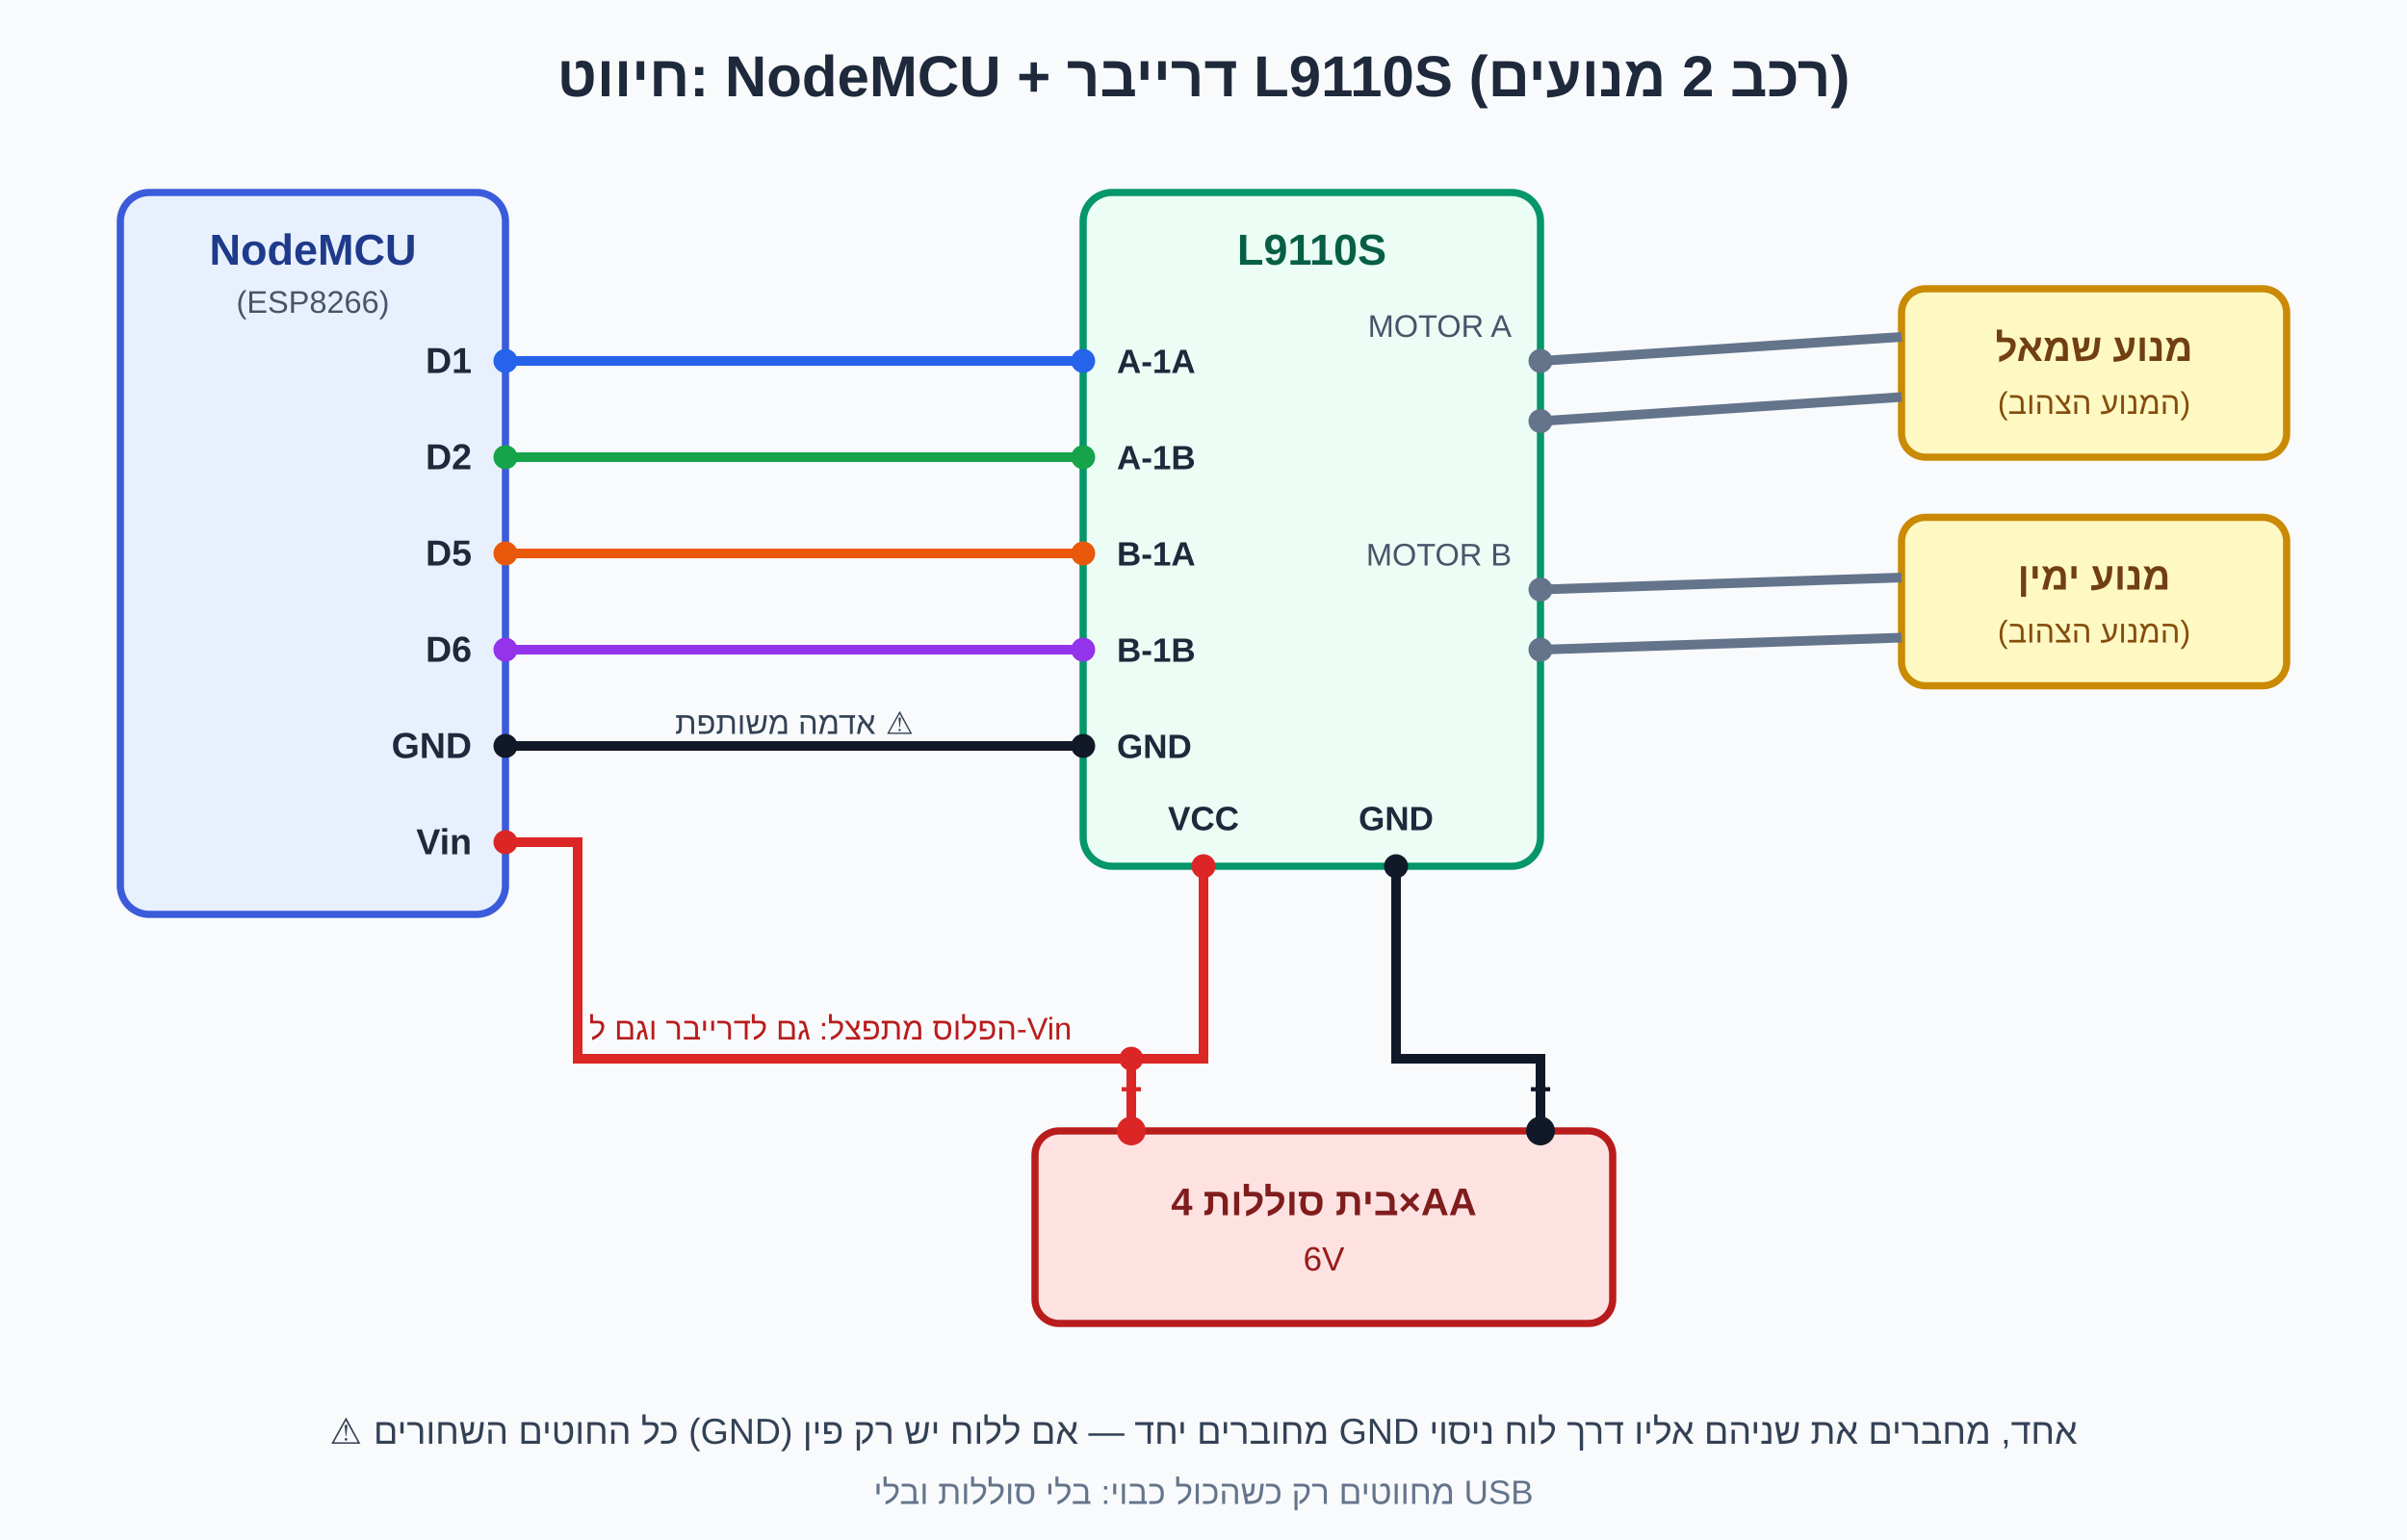
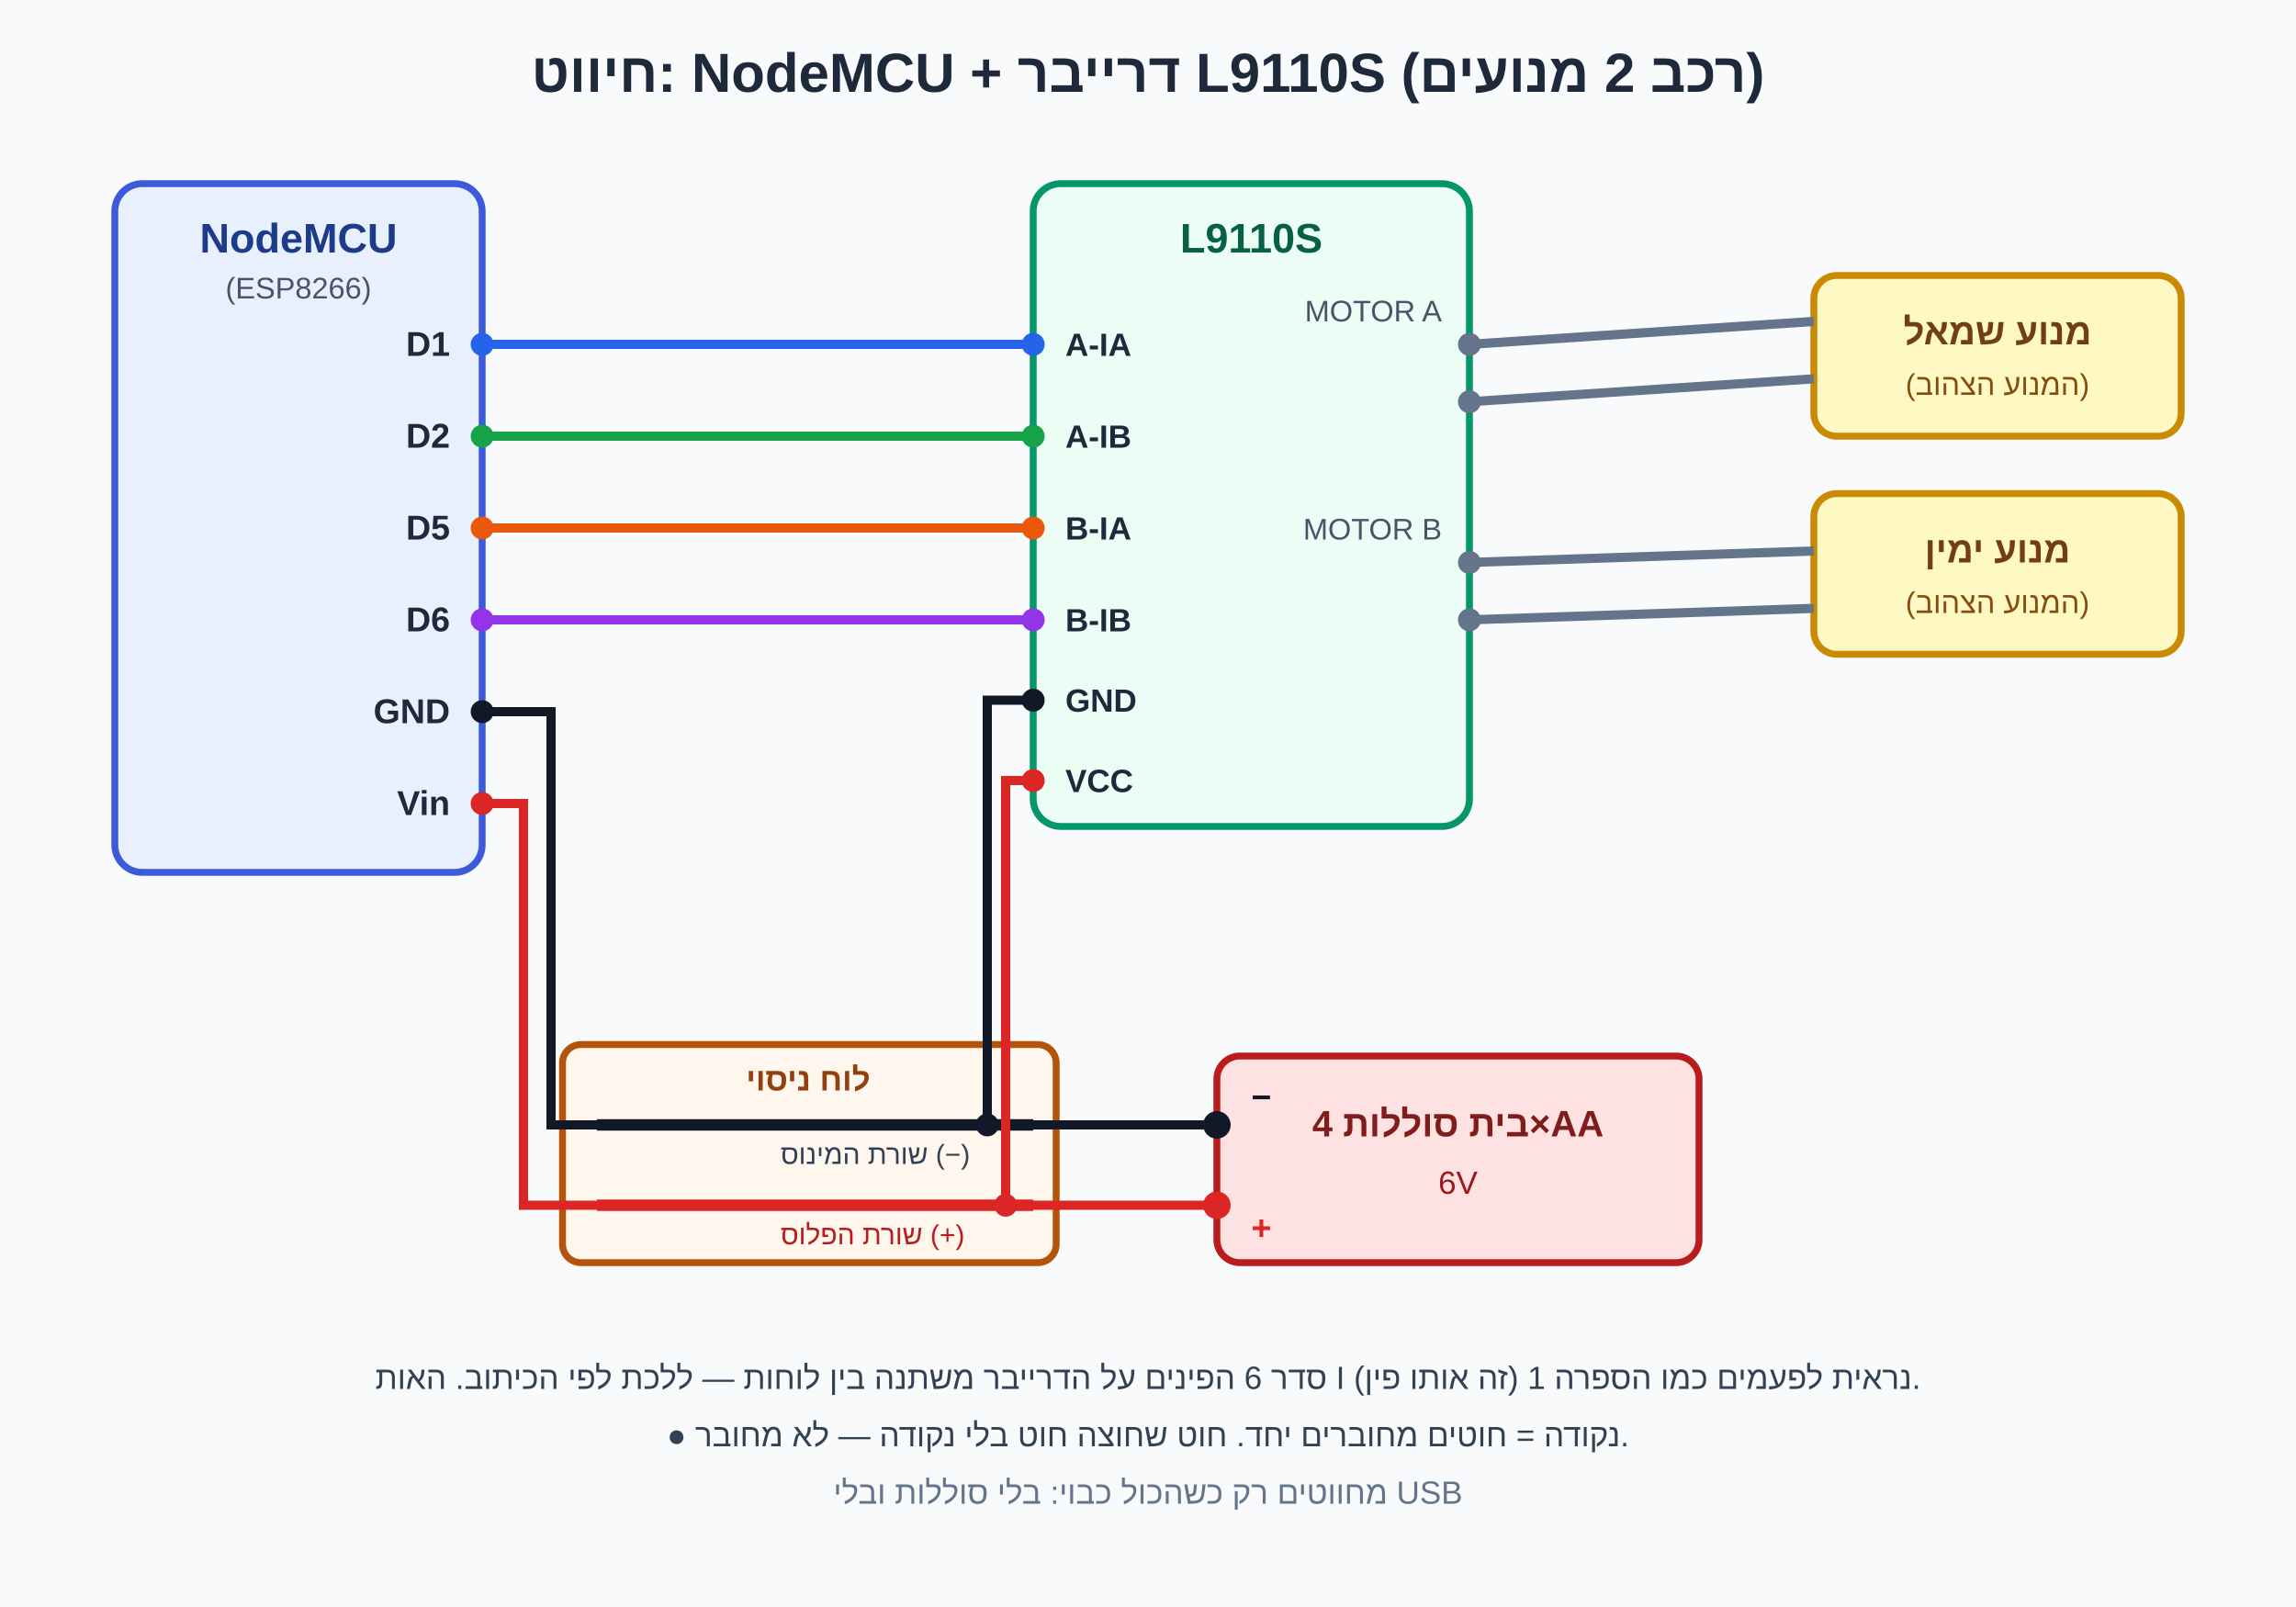
- <svg xmlns="http://www.w3.org/2000/svg" viewBox="0 0 1000 640" font-family="Arial, sans-serif">
-   <rect x="0" y="0" width="1000" height="640" fill="#f8fafc" />
+ <svg xmlns="http://www.w3.org/2000/svg" viewBox="0 0 1000 700" font-family="Arial, sans-serif">
+   <rect x="0" y="0" width="1000" height="700" fill="#f8fafc" />
  <text x="500" y="40" text-anchor="middle" font-size="24" font-weight="bold" fill="#1e293b">חיווט: NodeMCU + דרייבר L9110S (רכב 2 מנועים)</text>
  <rect x="50" y="80" width="160" height="300" rx="12" fill="#e8f0fe" stroke="#3b5bdb" stroke-width="3" />
  <text x="130" y="110" text-anchor="middle" font-size="18" font-weight="bold" fill="#1e3a8a">NodeMCU</text>
  <text x="130" y="130" text-anchor="middle" font-size="13" fill="#475569">(ESP8266)</text>
  <circle cx="210" cy="150" r="5" fill="#2563eb" />
  <text x="196" y="155" text-anchor="end" font-size="15" font-weight="bold" fill="#1e293b">D1</text>
  <circle cx="210" cy="190" r="5" fill="#16a34a" />
  <text x="196" y="195" text-anchor="end" font-size="15" font-weight="bold" fill="#1e293b">D2</text>
  <circle cx="210" cy="230" r="5" fill="#ea580c" />
  <text x="196" y="235" text-anchor="end" font-size="15" font-weight="bold" fill="#1e293b">D5</text>
  <circle cx="210" cy="270" r="5" fill="#9333ea" />
  <text x="196" y="275" text-anchor="end" font-size="15" font-weight="bold" fill="#1e293b">D6</text>
  <circle cx="210" cy="310" r="5" fill="#111827" />
  <text x="196" y="315" text-anchor="end" font-size="15" font-weight="bold" fill="#1e293b">GND</text>
  <circle cx="210" cy="350" r="5" fill="#dc2626" />
  <text x="196" y="355" text-anchor="end" font-size="15" font-weight="bold" fill="#1e293b">Vin</text>
  <rect x="450" y="80" width="190" height="280" rx="12" fill="#ecfdf5" stroke="#059669" stroke-width="3" />
  <text x="545" y="110" text-anchor="middle" font-size="18" font-weight="bold" fill="#065f46">L9110S</text>
  <circle cx="450" cy="150" r="5" fill="#2563eb" />
-   <text x="464" y="155" font-size="14" font-weight="bold" fill="#1e293b">A-1A</text>
+   <text x="464" y="155" font-size="14" font-weight="bold" fill="#1e293b">A-IA</text>
  <circle cx="450" cy="190" r="5" fill="#16a34a" />
-   <text x="464" y="195" font-size="14" font-weight="bold" fill="#1e293b">A-1B</text>
+   <text x="464" y="195" font-size="14" font-weight="bold" fill="#1e293b">A-IB</text>
  <circle cx="450" cy="230" r="5" fill="#ea580c" />
-   <text x="464" y="235" font-size="14" font-weight="bold" fill="#1e293b">B-1A</text>
+   <text x="464" y="235" font-size="14" font-weight="bold" fill="#1e293b">B-IA</text>
  <circle cx="450" cy="270" r="5" fill="#9333ea" />
-   <text x="464" y="275" font-size="14" font-weight="bold" fill="#1e293b">B-1B</text>
-   <circle cx="450" cy="310" r="5" fill="#111827" />
-   <text x="464" y="315" font-size="14" font-weight="bold" fill="#1e293b">GND</text>
-   <circle cx="500" cy="360" r="5" fill="#dc2626" />
-   <text x="500" y="345" text-anchor="middle" font-size="14" font-weight="bold" fill="#1e293b">VCC</text>
-   <circle cx="580" cy="360" r="5" fill="#111827" />
-   <text x="580" y="345" text-anchor="middle" font-size="14" font-weight="bold" fill="#1e293b">GND</text>
+   <text x="464" y="275" font-size="14" font-weight="bold" fill="#1e293b">B-IB</text>
+   <circle cx="450" cy="305" r="5" fill="#111827" />
+   <text x="464" y="310" font-size="14" font-weight="bold" fill="#1e293b">GND</text>
+   <circle cx="450" cy="340" r="5" fill="#dc2626" />
+   <text x="464" y="345" font-size="14" font-weight="bold" fill="#1e293b">VCC</text>
  <circle cx="640" cy="150" r="5" fill="#64748b" />
  <circle cx="640" cy="175" r="5" fill="#64748b" />
  <text x="628" y="140" text-anchor="end" font-size="13" fill="#475569">MOTOR A</text>
  <circle cx="640" cy="245" r="5" fill="#64748b" />
  <circle cx="640" cy="270" r="5" fill="#64748b" />
  <text x="628" y="235" text-anchor="end" font-size="13" fill="#475569">MOTOR B</text>
  <line x1="210" y1="150" x2="450" y2="150" stroke="#2563eb" stroke-width="4" />
  <line x1="210" y1="190" x2="450" y2="190" stroke="#16a34a" stroke-width="4" />
  <line x1="210" y1="230" x2="450" y2="230" stroke="#ea580c" stroke-width="4" />
  <line x1="210" y1="270" x2="450" y2="270" stroke="#9333ea" stroke-width="4" />
-   <line x1="210" y1="310" x2="450" y2="310" stroke="#111827" stroke-width="4" />
-   <text x="330" y="305" text-anchor="middle" font-size="13" fill="#334155">אדמה משותפת ⚠</text>
  <rect x="790" y="120" width="160" height="70" rx="10" fill="#fef9c3" stroke="#ca8a04" stroke-width="3" />
  <text x="870" y="150" text-anchor="middle" font-size="16" font-weight="bold" fill="#713f12">מנוע שמאל</text>
  <text x="870" y="172" text-anchor="middle" font-size="13" fill="#854d0e">(המנוע הצהוב)</text>
  <rect x="790" y="215" width="160" height="70" rx="10" fill="#fef9c3" stroke="#ca8a04" stroke-width="3" />
  <text x="870" y="245" text-anchor="middle" font-size="16" font-weight="bold" fill="#713f12">מנוע ימין</text>
  <text x="870" y="267" text-anchor="middle" font-size="13" fill="#854d0e">(המנוע הצהוב)</text>
  <line x1="640" y1="150" x2="790" y2="140" stroke="#64748b" stroke-width="4" />
  <line x1="640" y1="175" x2="790" y2="165" stroke="#64748b" stroke-width="4" />
  <line x1="640" y1="245" x2="790" y2="240" stroke="#64748b" stroke-width="4" />
  <line x1="640" y1="270" x2="790" y2="265" stroke="#64748b" stroke-width="4" />
-   <rect x="430" y="470" width="240" height="80" rx="10" fill="#fee2e2" stroke="#b91c1c" stroke-width="3" />
-   <text x="550" y="505" text-anchor="middle" font-size="16" font-weight="bold" fill="#7f1d1d">בית סוללות 4×AA</text>
-   <text x="550" y="528" text-anchor="middle" font-size="14" fill="#991b1b">6V</text>
-   <circle cx="470" cy="470" r="6" fill="#dc2626" />
-   <text x="470" y="458" text-anchor="middle" font-size="16" font-weight="bold" fill="#dc2626">+</text>
-   <circle cx="640" cy="470" r="6" fill="#111827" />
-   <text x="640" y="458" text-anchor="middle" font-size="16" font-weight="bold" fill="#111827">−</text>
-   <polyline points="470,470 470,440 500,440 500,360" fill="none" stroke="#dc2626" stroke-width="4" />
-   <polyline points="470,440 240,440 240,350 210,350" fill="none" stroke="#dc2626" stroke-width="4" />
-   <circle cx="470" cy="440" r="5" fill="#dc2626" />
-   <text x="345" y="432" text-anchor="middle" font-size="13" fill="#b91c1c">הפלוס מתפצל: גם לדרייבר וגם ל-Vin</text>
-   <polyline points="640,470 640,440 580,440 580,360" fill="none" stroke="#111827" stroke-width="4" />
-   <text x="500" y="600" text-anchor="middle" font-size="15" fill="#334155">⚠ כל החוטים השחורים (GND) מחוברים יחד — אם ללוח יש רק פין GND אחד, מחברים את שניהם אליו דרך לוח ניסוי</text>
-   <text x="500" y="625" text-anchor="middle" font-size="14" fill="#64748b">מחווטים רק כשהכול כבוי: בלי סוללות ובלי USB</text>
+   <rect x="245" y="455" width="215" height="95" rx="8" fill="#fff7ed" stroke="#b45309" stroke-width="3" />
+   <text x="352" y="475" text-anchor="middle" font-size="14" font-weight="bold" fill="#92400e">לוח ניסוי</text>
+   <line x1="260" y1="490" x2="450" y2="490" stroke="#111827" stroke-width="5" />
+   <text x="340" y="507" font-size="12" fill="#334155">שורת המינוס (−)</text>
+   <line x1="260" y1="525" x2="450" y2="525" stroke="#dc2626" stroke-width="5" />
+   <text x="340" y="542" font-size="12" fill="#b91c1c">שורת הפלוס (+)</text>
+   <polyline points="210,310 240,310 240,490 260,490" fill="none" stroke="#111827" stroke-width="4" />
+   <polyline points="210,350 228,350 228,525 260,525" fill="none" stroke="#dc2626" stroke-width="4" />
+   <polyline points="450,305 430,305 430,490" fill="none" stroke="#111827" stroke-width="4" />
+   <circle cx="430" cy="490" r="5" fill="#111827" />
+   <polyline points="450,340 438,340 438,525" fill="none" stroke="#dc2626" stroke-width="4" />
+   <circle cx="438" cy="525" r="5" fill="#dc2626" />
+   <rect x="530" y="460" width="210" height="90" rx="10" fill="#fee2e2" stroke="#b91c1c" stroke-width="3" />
+   <text x="635" y="495" text-anchor="middle" font-size="16" font-weight="bold" fill="#7f1d1d">בית סוללות 4×AA</text>
+   <text x="635" y="520" text-anchor="middle" font-size="14" fill="#991b1b">6V</text>
+   <circle cx="530" cy="490" r="6" fill="#111827" />
+   <text x="545" y="483" font-size="15" font-weight="bold" fill="#111827">−</text>
+   <circle cx="530" cy="525" r="6" fill="#dc2626" />
+   <text x="545" y="540" font-size="15" font-weight="bold" fill="#dc2626">+</text>
+   <line x1="450" y1="490" x2="530" y2="490" stroke="#111827" stroke-width="4" />
+   <line x1="450" y1="525" x2="530" y2="525" stroke="#dc2626" stroke-width="4" />
+   <text x="500" y="605" text-anchor="middle" font-size="14" fill="#334155">סדר 6 הפינים על הדרייבר משתנה בין לוחות — ללכת לפי הכיתוב. האות I נראית לפעמים כמו הספרה 1 (זה אותו פין).</text>
+   <text x="500" y="630" text-anchor="middle" font-size="14" fill="#334155">● נקודה = חוטים מחוברים יחד. חוט שחוצה חוט בלי נקודה — לא מחובר.</text>
+   <text x="500" y="655" text-anchor="middle" font-size="14" fill="#64748b">מחווטים רק כשהכול כבוי: בלי סוללות ובלי USB</text>
</svg>
